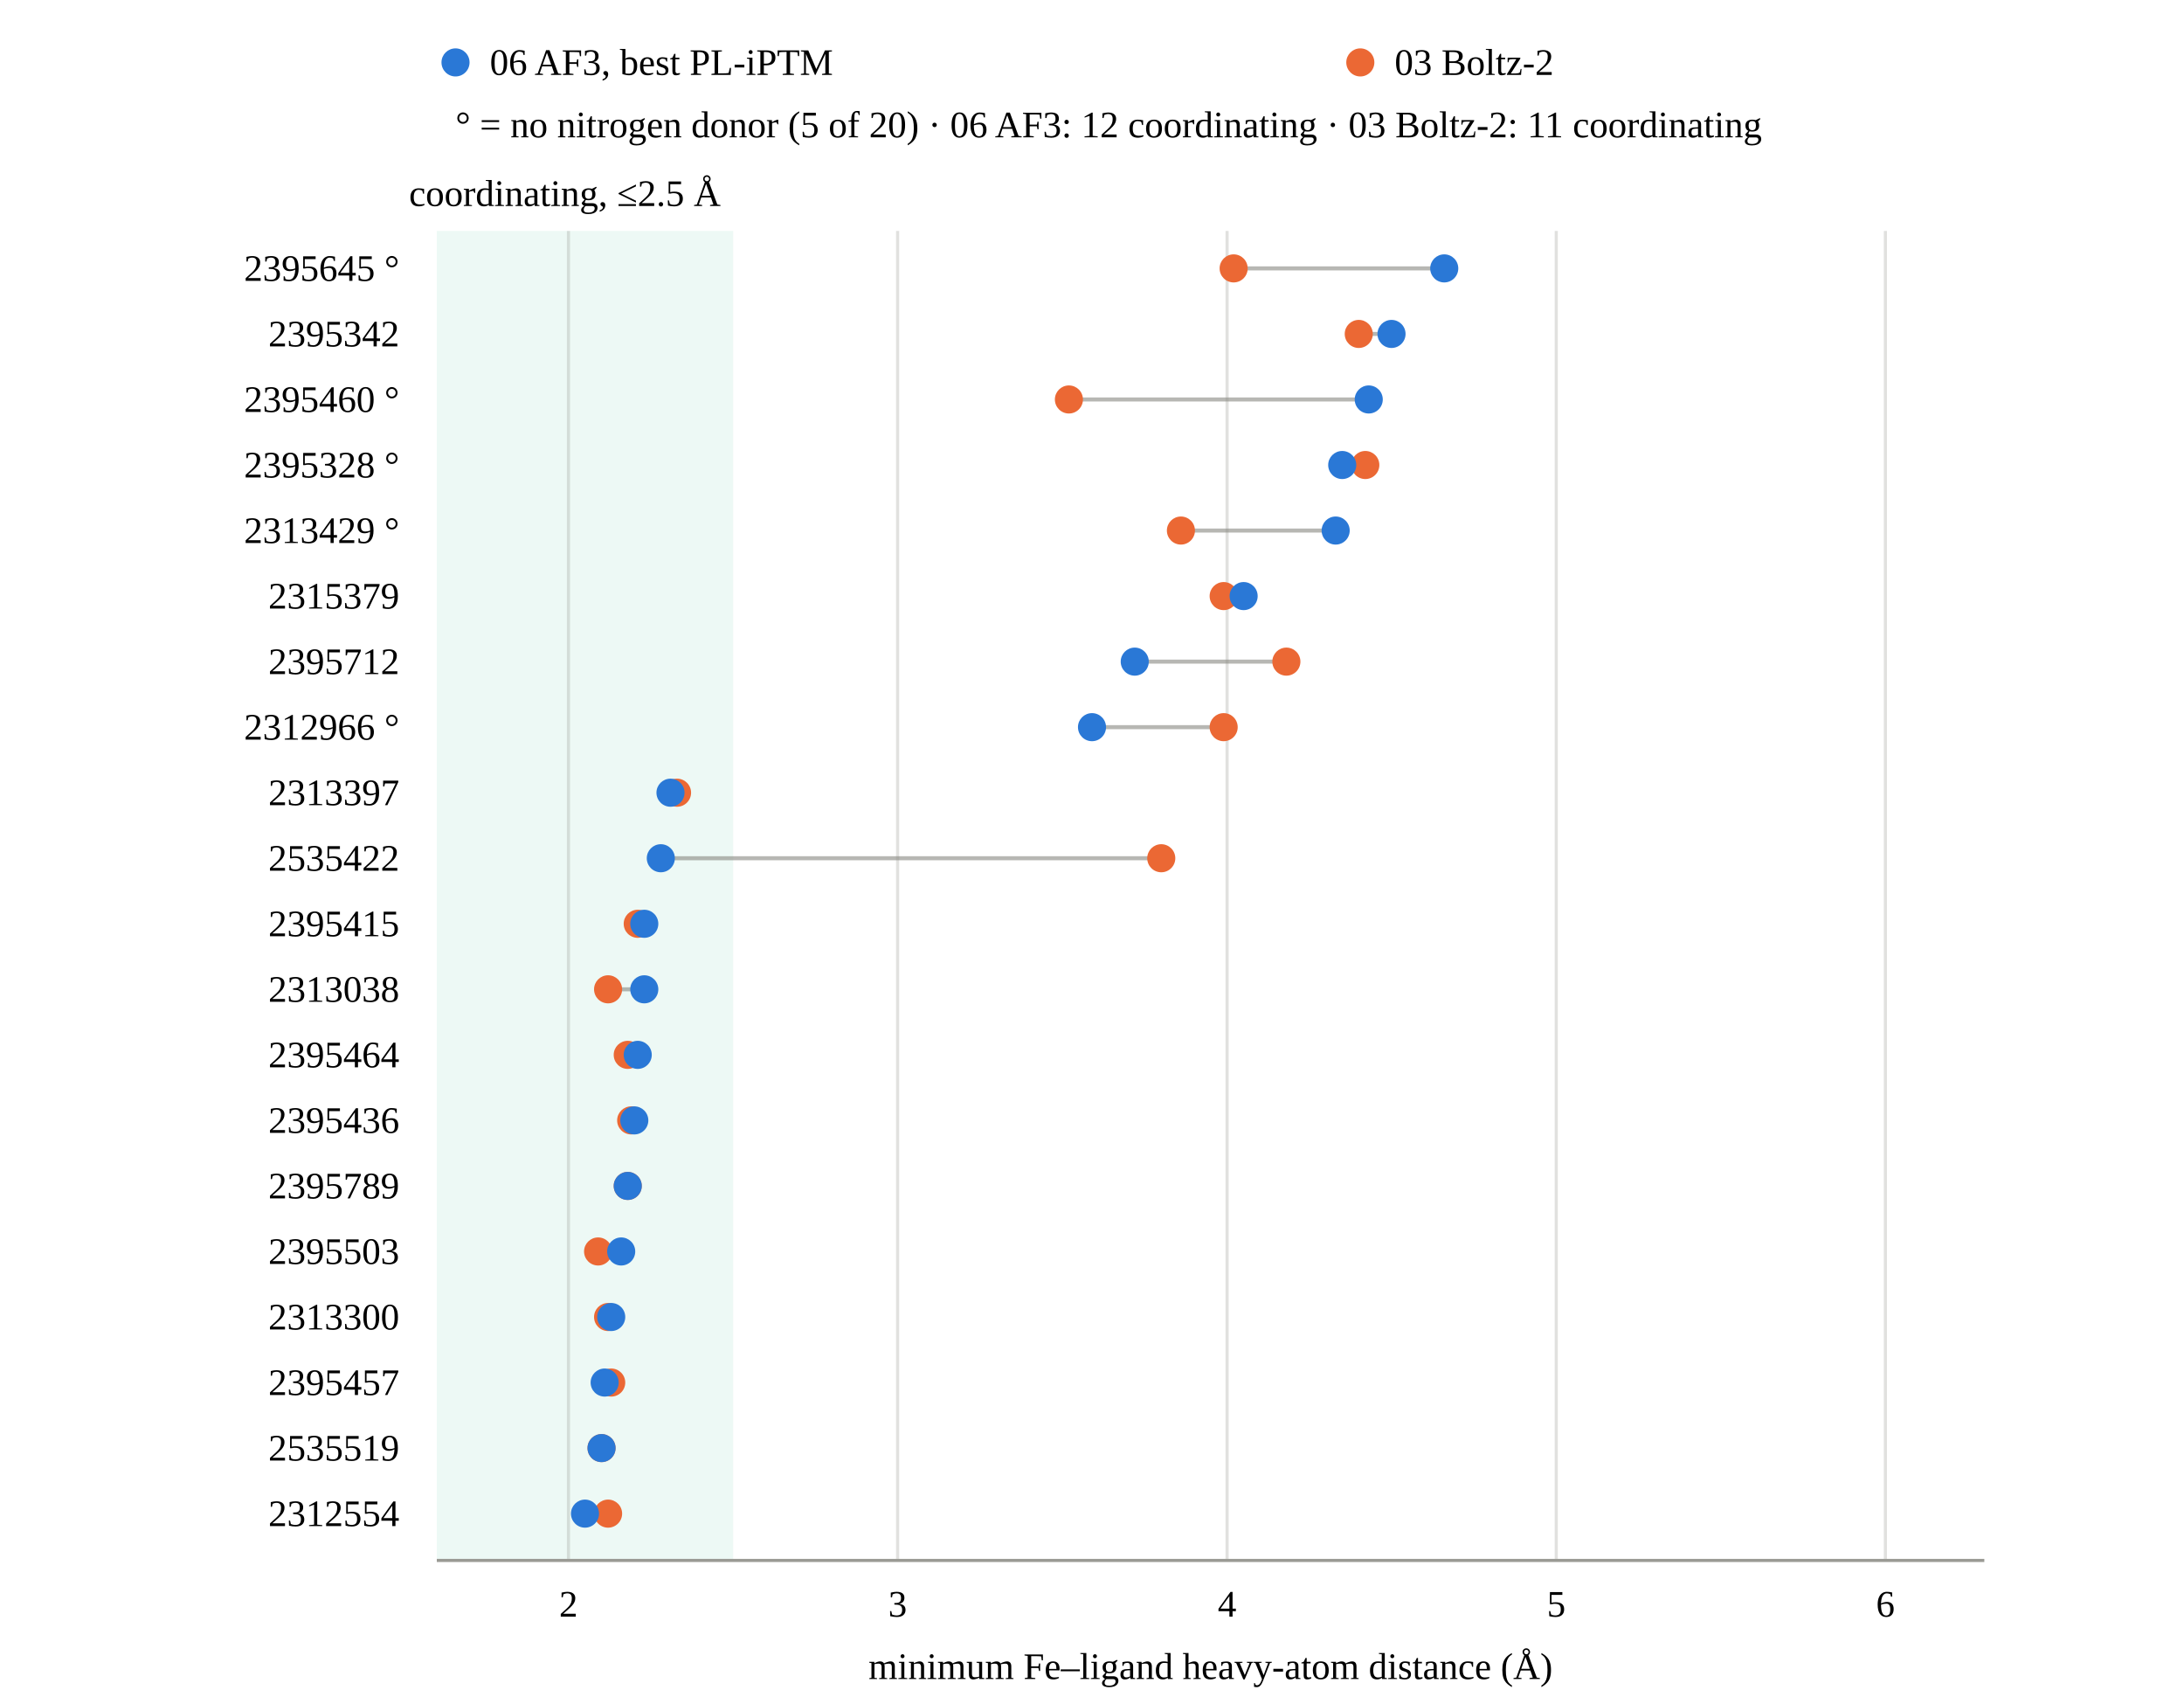
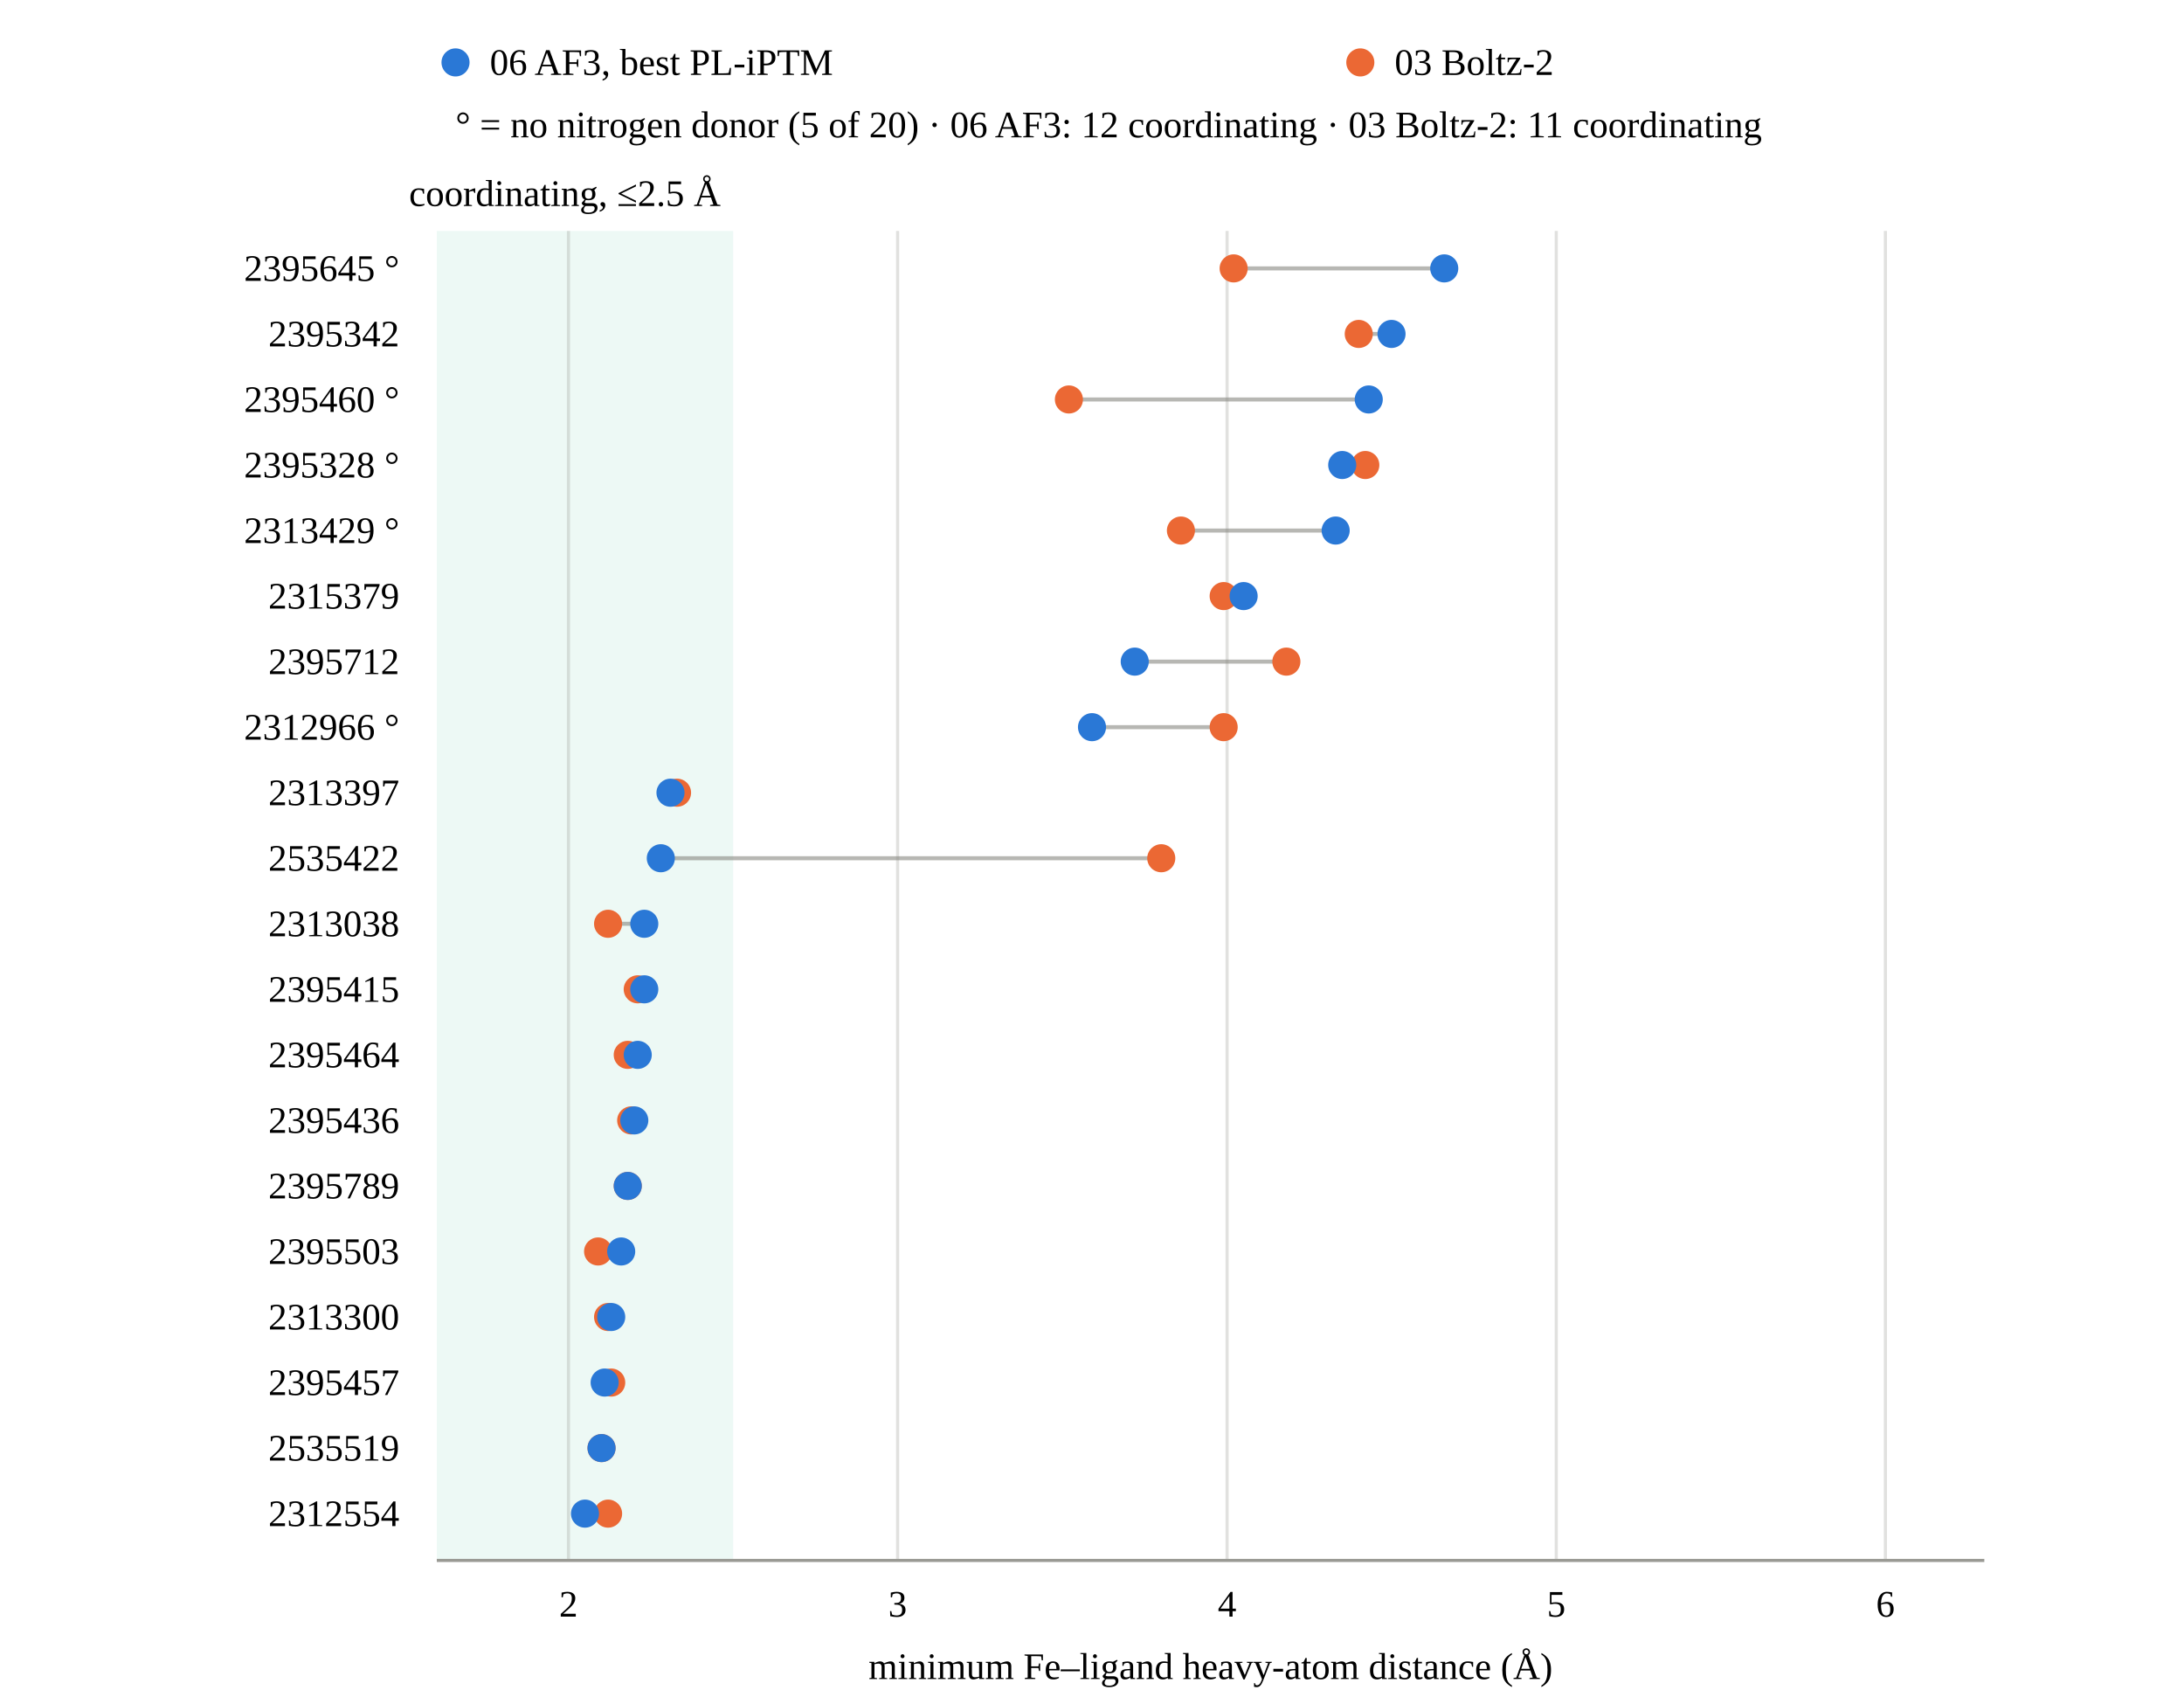
<svg xmlns="http://www.w3.org/2000/svg" viewBox="0 0 700 546" role="img">
  <rect x="140.0" y="74" width="95.0" height="426" fill="#1baf7a" opacity="0.08" />
  <text x="231.0" y="66" text-anchor="end" class="ts">coordinating, ≤2.5 Å</text>
  <line x1="182.2" y1="74" x2="182.2" y2="500" stroke="#9a9a94" stroke-opacity="0.3" />
  <text x="182.2" y="518" text-anchor="middle" class="ts">2</text>
  <line x1="287.7" y1="74" x2="287.7" y2="500" stroke="#9a9a94" stroke-opacity="0.3" />
  <text x="287.7" y="518" text-anchor="middle" class="ts">3</text>
  <line x1="393.3" y1="74" x2="393.3" y2="500" stroke="#9a9a94" stroke-opacity="0.3" />
  <text x="393.3" y="518" text-anchor="middle" class="ts">4</text>
  <line x1="498.8" y1="74" x2="498.8" y2="500" stroke="#9a9a94" stroke-opacity="0.3" />
  <text x="498.8" y="518" text-anchor="middle" class="ts">5</text>
  <line x1="604.3" y1="74" x2="604.3" y2="500" stroke="#9a9a94" stroke-opacity="0.3" />
  <text x="604.3" y="518" text-anchor="middle" class="ts">6</text>
  <text x="128" y="90" text-anchor="end" class="ts">2395645 °</text>
  <line x1="395.4" y1="86" x2="462.9" y2="86" stroke="#888780" stroke-width="1.3" stroke-opacity="0.6" />
  <circle cx="395.4" cy="86" r="4.5" fill="#eb6834" />
  <circle cx="462.9" cy="86" r="4.5" fill="#2a78d6" />
  <text x="128" y="111" text-anchor="end" class="ts">2395342</text>
  <line x1="435.5" y1="107" x2="446.0" y2="107" stroke="#888780" stroke-width="1.3" stroke-opacity="0.6" />
  <circle cx="435.5" cy="107" r="4.5" fill="#eb6834" />
  <circle cx="446.0" cy="107" r="4.5" fill="#2a78d6" />
  <text x="128" y="132" text-anchor="end" class="ts">2395460 °</text>
  <line x1="342.6" y1="128" x2="438.7" y2="128" stroke="#888780" stroke-width="1.3" stroke-opacity="0.6" />
  <circle cx="342.6" cy="128" r="4.5" fill="#eb6834" />
  <circle cx="438.7" cy="128" r="4.5" fill="#2a78d6" />
  <text x="128" y="153" text-anchor="end" class="ts">2395328 °</text>
  <line x1="430.2" y1="149" x2="437.6" y2="149" stroke="#888780" stroke-width="1.3" stroke-opacity="0.6" />
  <circle cx="437.6" cy="149" r="4.5" fill="#eb6834" />
  <circle cx="430.2" cy="149" r="4.5" fill="#2a78d6" />
  <text x="128" y="174" text-anchor="end" class="ts">2313429 °</text>
  <line x1="378.5" y1="170" x2="428.1" y2="170" stroke="#888780" stroke-width="1.3" stroke-opacity="0.6" />
  <circle cx="378.5" cy="170" r="4.5" fill="#eb6834" />
  <circle cx="428.1" cy="170" r="4.5" fill="#2a78d6" />
  <text x="128" y="195" text-anchor="end" class="ts">2315379</text>
  <line x1="392.2" y1="191" x2="398.6" y2="191" stroke="#888780" stroke-width="1.3" stroke-opacity="0.6" />
  <circle cx="392.2" cy="191" r="4.5" fill="#eb6834" />
  <circle cx="398.6" cy="191" r="4.5" fill="#2a78d6" />
  <text x="128" y="216" text-anchor="end" class="ts">2395712</text>
  <line x1="363.7" y1="212" x2="412.3" y2="212" stroke="#888780" stroke-width="1.3" stroke-opacity="0.6" />
  <circle cx="412.3" cy="212" r="4.5" fill="#eb6834" />
  <circle cx="363.7" cy="212" r="4.5" fill="#2a78d6" />
  <text x="128" y="237" text-anchor="end" class="ts">2312966 °</text>
  <line x1="350.0" y1="233" x2="392.2" y2="233" stroke="#888780" stroke-width="1.3" stroke-opacity="0.6" />
  <circle cx="392.2" cy="233" r="4.5" fill="#eb6834" />
  <circle cx="350.0" cy="233" r="4.5" fill="#2a78d6" />
  <text x="128" y="258" text-anchor="end" class="ts">2313397</text>
  <line x1="214.9" y1="254" x2="217.0" y2="254" stroke="#888780" stroke-width="1.3" stroke-opacity="0.6" />
  <circle cx="217.0" cy="254" r="4.5" fill="#eb6834" />
  <circle cx="214.9" cy="254" r="4.5" fill="#2a78d6" />
  <text x="128" y="279" text-anchor="end" class="ts">2535422</text>
  <line x1="211.8" y1="275" x2="372.2" y2="275" stroke="#888780" stroke-width="1.3" stroke-opacity="0.6" />
  <circle cx="372.2" cy="275" r="4.5" fill="#eb6834" />
  <circle cx="211.8" cy="275" r="4.5" fill="#2a78d6" />
-   <text x="128" y="300" text-anchor="end" class="ts">2395415</text>
-   <line x1="204.4" y1="296" x2="206.5" y2="296" stroke="#888780" stroke-width="1.3" stroke-opacity="0.6" />
-   <circle cx="204.4" cy="296" r="4.5" fill="#eb6834" />
+   <text x="128" y="300" text-anchor="end" class="ts">2313038</text>
+   <line x1="194.9" y1="296" x2="206.5" y2="296" stroke="#888780" stroke-width="1.3" stroke-opacity="0.6" />
+   <circle cx="194.9" cy="296" r="4.5" fill="#eb6834" />
  <circle cx="206.5" cy="296" r="4.5" fill="#2a78d6" />
-   <text x="128" y="321" text-anchor="end" class="ts">2313038</text>
-   <line x1="194.9" y1="317" x2="206.5" y2="317" stroke="#888780" stroke-width="1.3" stroke-opacity="0.6" />
-   <circle cx="194.9" cy="317" r="4.5" fill="#eb6834" />
+   <text x="128" y="321" text-anchor="end" class="ts">2395415</text>
+   <line x1="204.4" y1="317" x2="206.5" y2="317" stroke="#888780" stroke-width="1.3" stroke-opacity="0.6" />
+   <circle cx="204.4" cy="317" r="4.5" fill="#eb6834" />
  <circle cx="206.5" cy="317" r="4.5" fill="#2a78d6" />
  <text x="128" y="342" text-anchor="end" class="ts">2395464</text>
  <line x1="201.2" y1="338" x2="204.4" y2="338" stroke="#888780" stroke-width="1.3" stroke-opacity="0.6" />
  <circle cx="201.2" cy="338" r="4.5" fill="#eb6834" />
  <circle cx="204.4" cy="338" r="4.5" fill="#2a78d6" />
  <text x="128" y="363" text-anchor="end" class="ts">2395436</text>
  <circle cx="202.3" cy="359" r="4.5" fill="#eb6834" />
  <circle cx="203.3" cy="359" r="4.5" fill="#2a78d6" />
  <text x="128" y="384" text-anchor="end" class="ts">2395789</text>
  <circle cx="201.2" cy="380" r="4.5" fill="#eb6834" />
  <circle cx="201.2" cy="380" r="4.5" fill="#2a78d6" />
  <text x="128" y="405" text-anchor="end" class="ts">2395503</text>
  <line x1="191.7" y1="401" x2="199.1" y2="401" stroke="#888780" stroke-width="1.3" stroke-opacity="0.6" />
  <circle cx="191.7" cy="401" r="4.5" fill="#eb6834" />
  <circle cx="199.1" cy="401" r="4.5" fill="#2a78d6" />
  <text x="128" y="426" text-anchor="end" class="ts">2313300</text>
  <circle cx="194.9" cy="422" r="4.5" fill="#eb6834" />
  <circle cx="195.9" cy="422" r="4.5" fill="#2a78d6" />
  <text x="128" y="447" text-anchor="end" class="ts">2395457</text>
  <line x1="193.8" y1="443" x2="195.9" y2="443" stroke="#888780" stroke-width="1.3" stroke-opacity="0.6" />
  <circle cx="195.9" cy="443" r="4.5" fill="#eb6834" />
  <circle cx="193.8" cy="443" r="4.5" fill="#2a78d6" />
  <text x="128" y="468" text-anchor="end" class="ts">2535519</text>
  <circle cx="192.8" cy="464" r="4.5" fill="#eb6834" />
  <circle cx="192.8" cy="464" r="4.5" fill="#2a78d6" />
  <text x="128" y="489" text-anchor="end" class="ts">2312554</text>
  <line x1="187.5" y1="485" x2="194.9" y2="485" stroke="#888780" stroke-width="1.3" stroke-opacity="0.6" />
  <circle cx="194.9" cy="485" r="4.5" fill="#eb6834" />
  <circle cx="187.5" cy="485" r="4.5" fill="#2a78d6" />
  <line x1="140" y1="500" x2="636" y2="500" stroke="#9a9a94" />
  <text x="388" y="538" text-anchor="middle" class="ts">minimum Fe–ligand heavy-atom distance (Å)</text>
  <circle cx="146" cy="20" r="4.5" fill="#2a78d6" />
  <text x="157" y="24" class="ts">06 AF3, best PL-iPTM</text>
  <circle cx="436" cy="20" r="4.5" fill="#eb6834" />
  <text x="447" y="24" class="ts">03 Boltz-2</text>
  <text x="146" y="44" class="ts">° = no nitrogen donor (5 of 20) · 06 AF3: 12 coordinating · 03 Boltz-2: 11 coordinating</text>
</svg>
